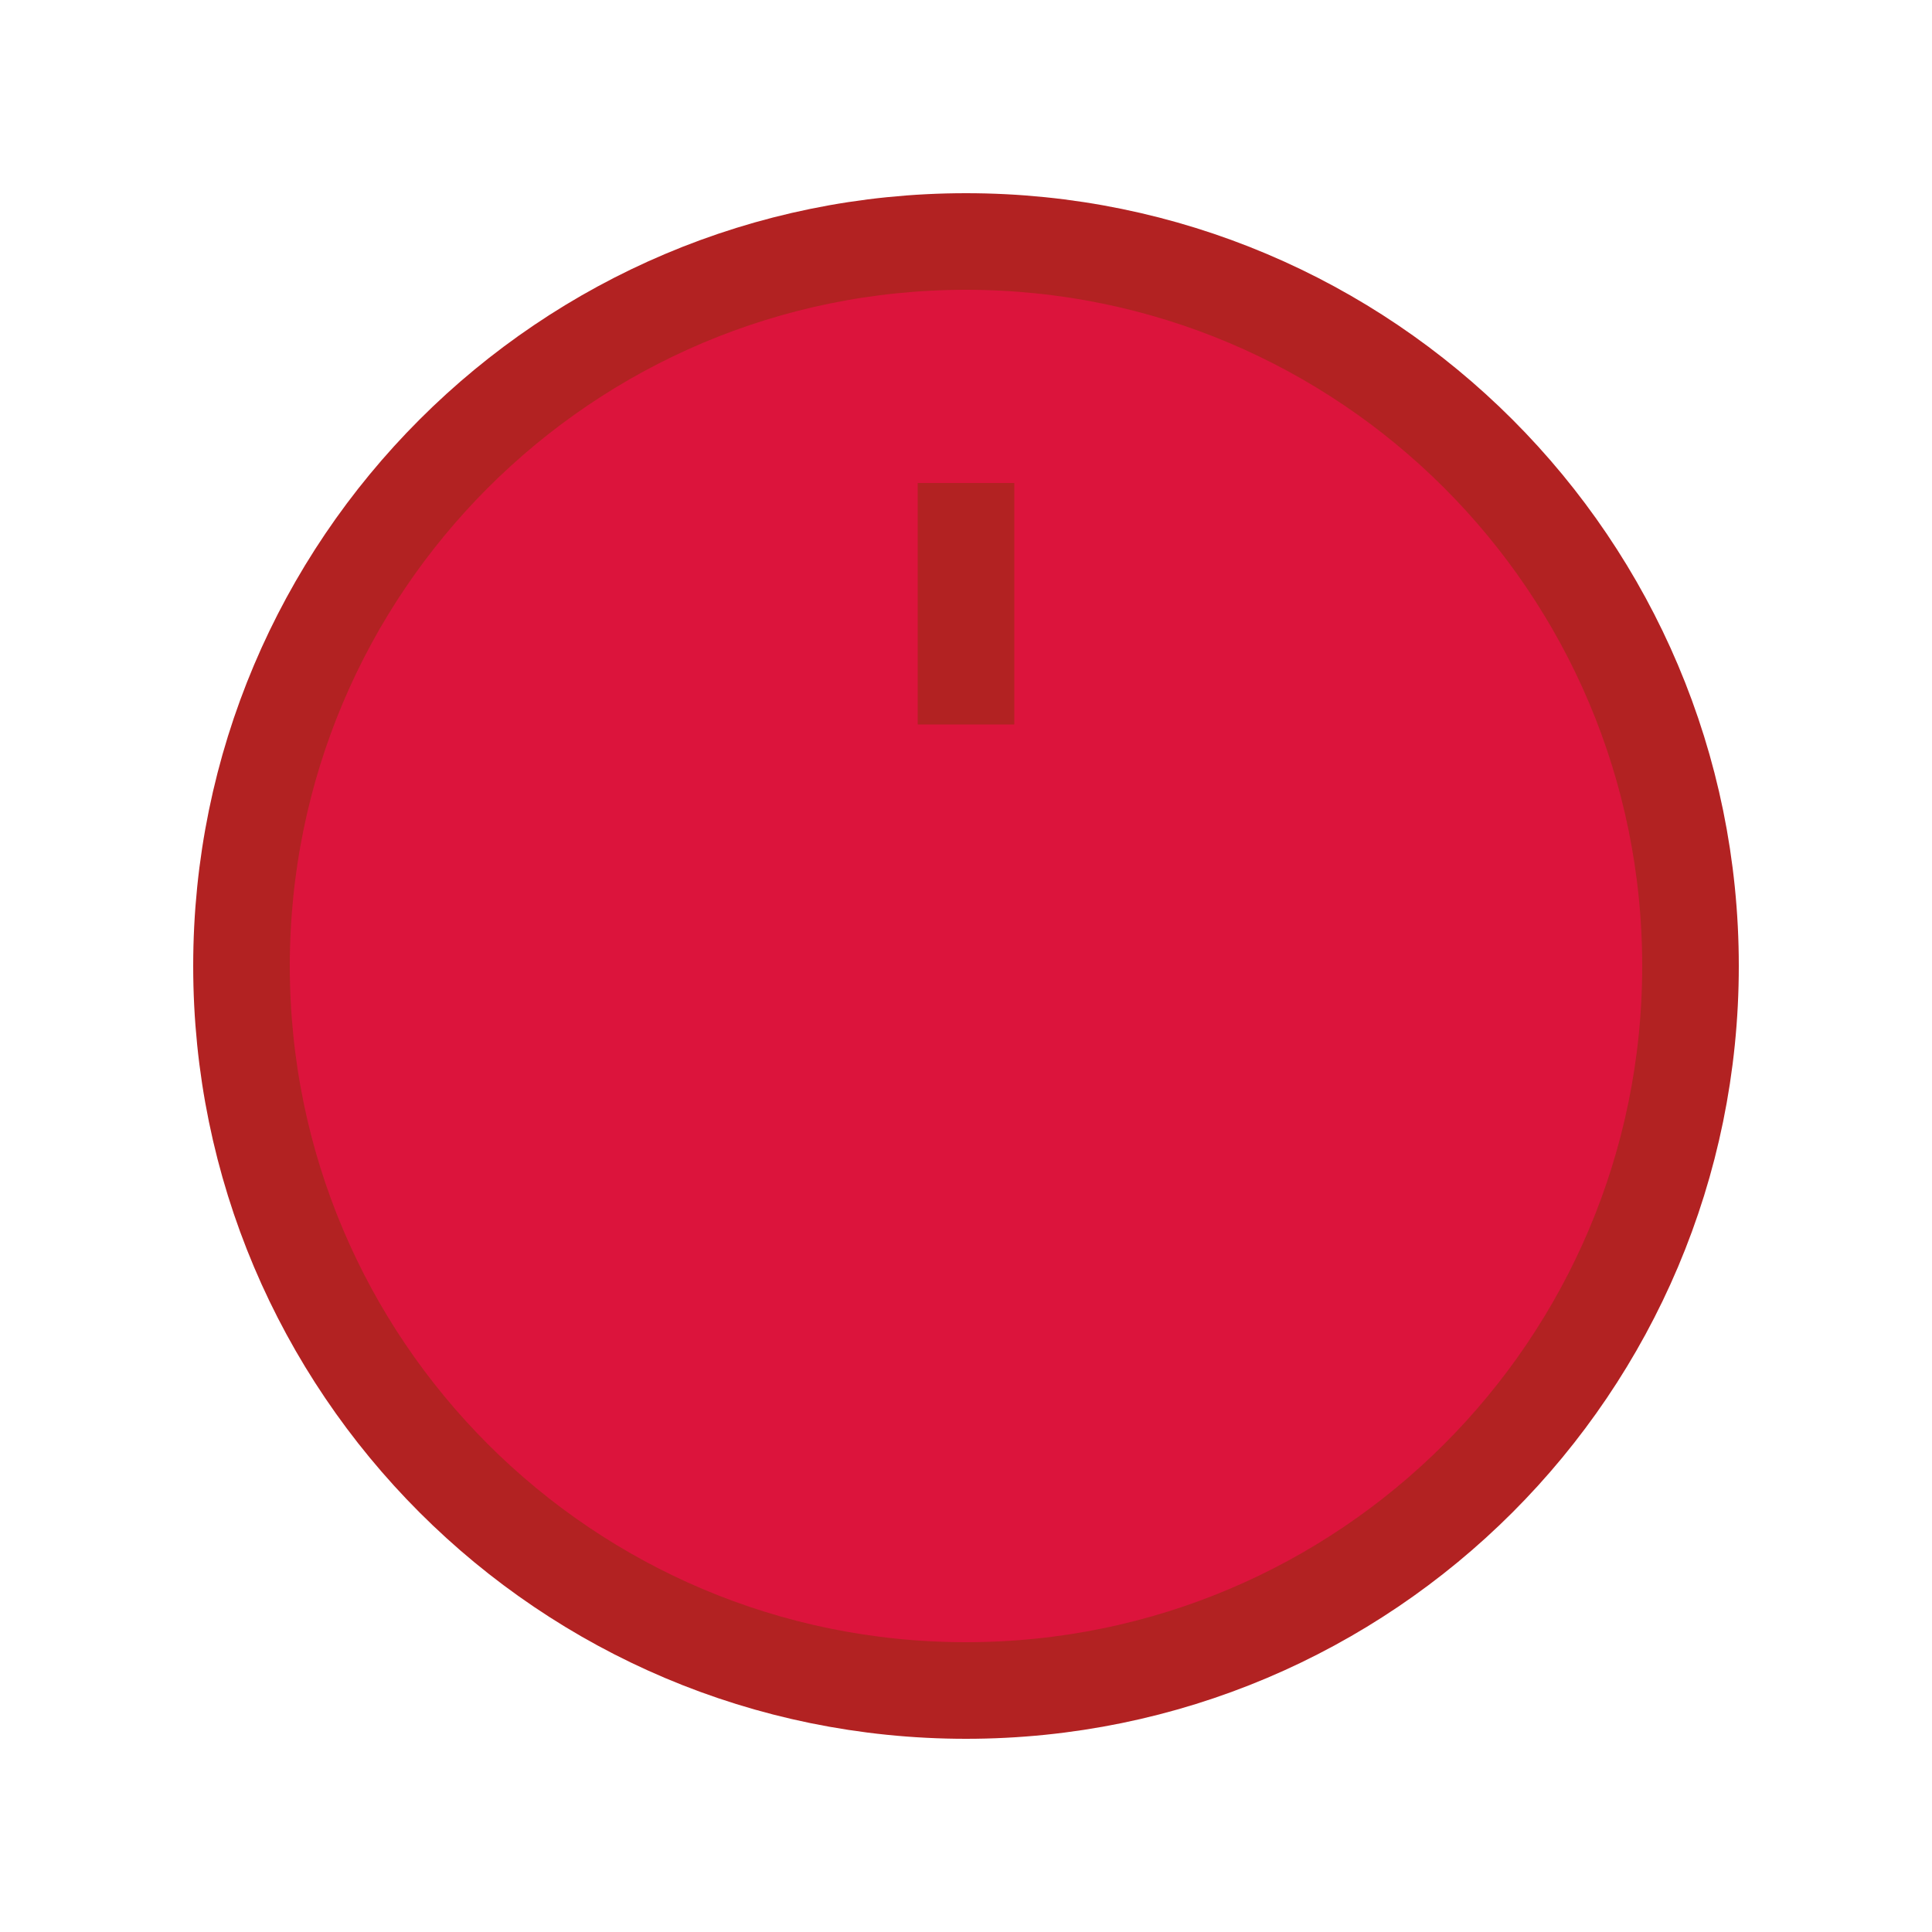
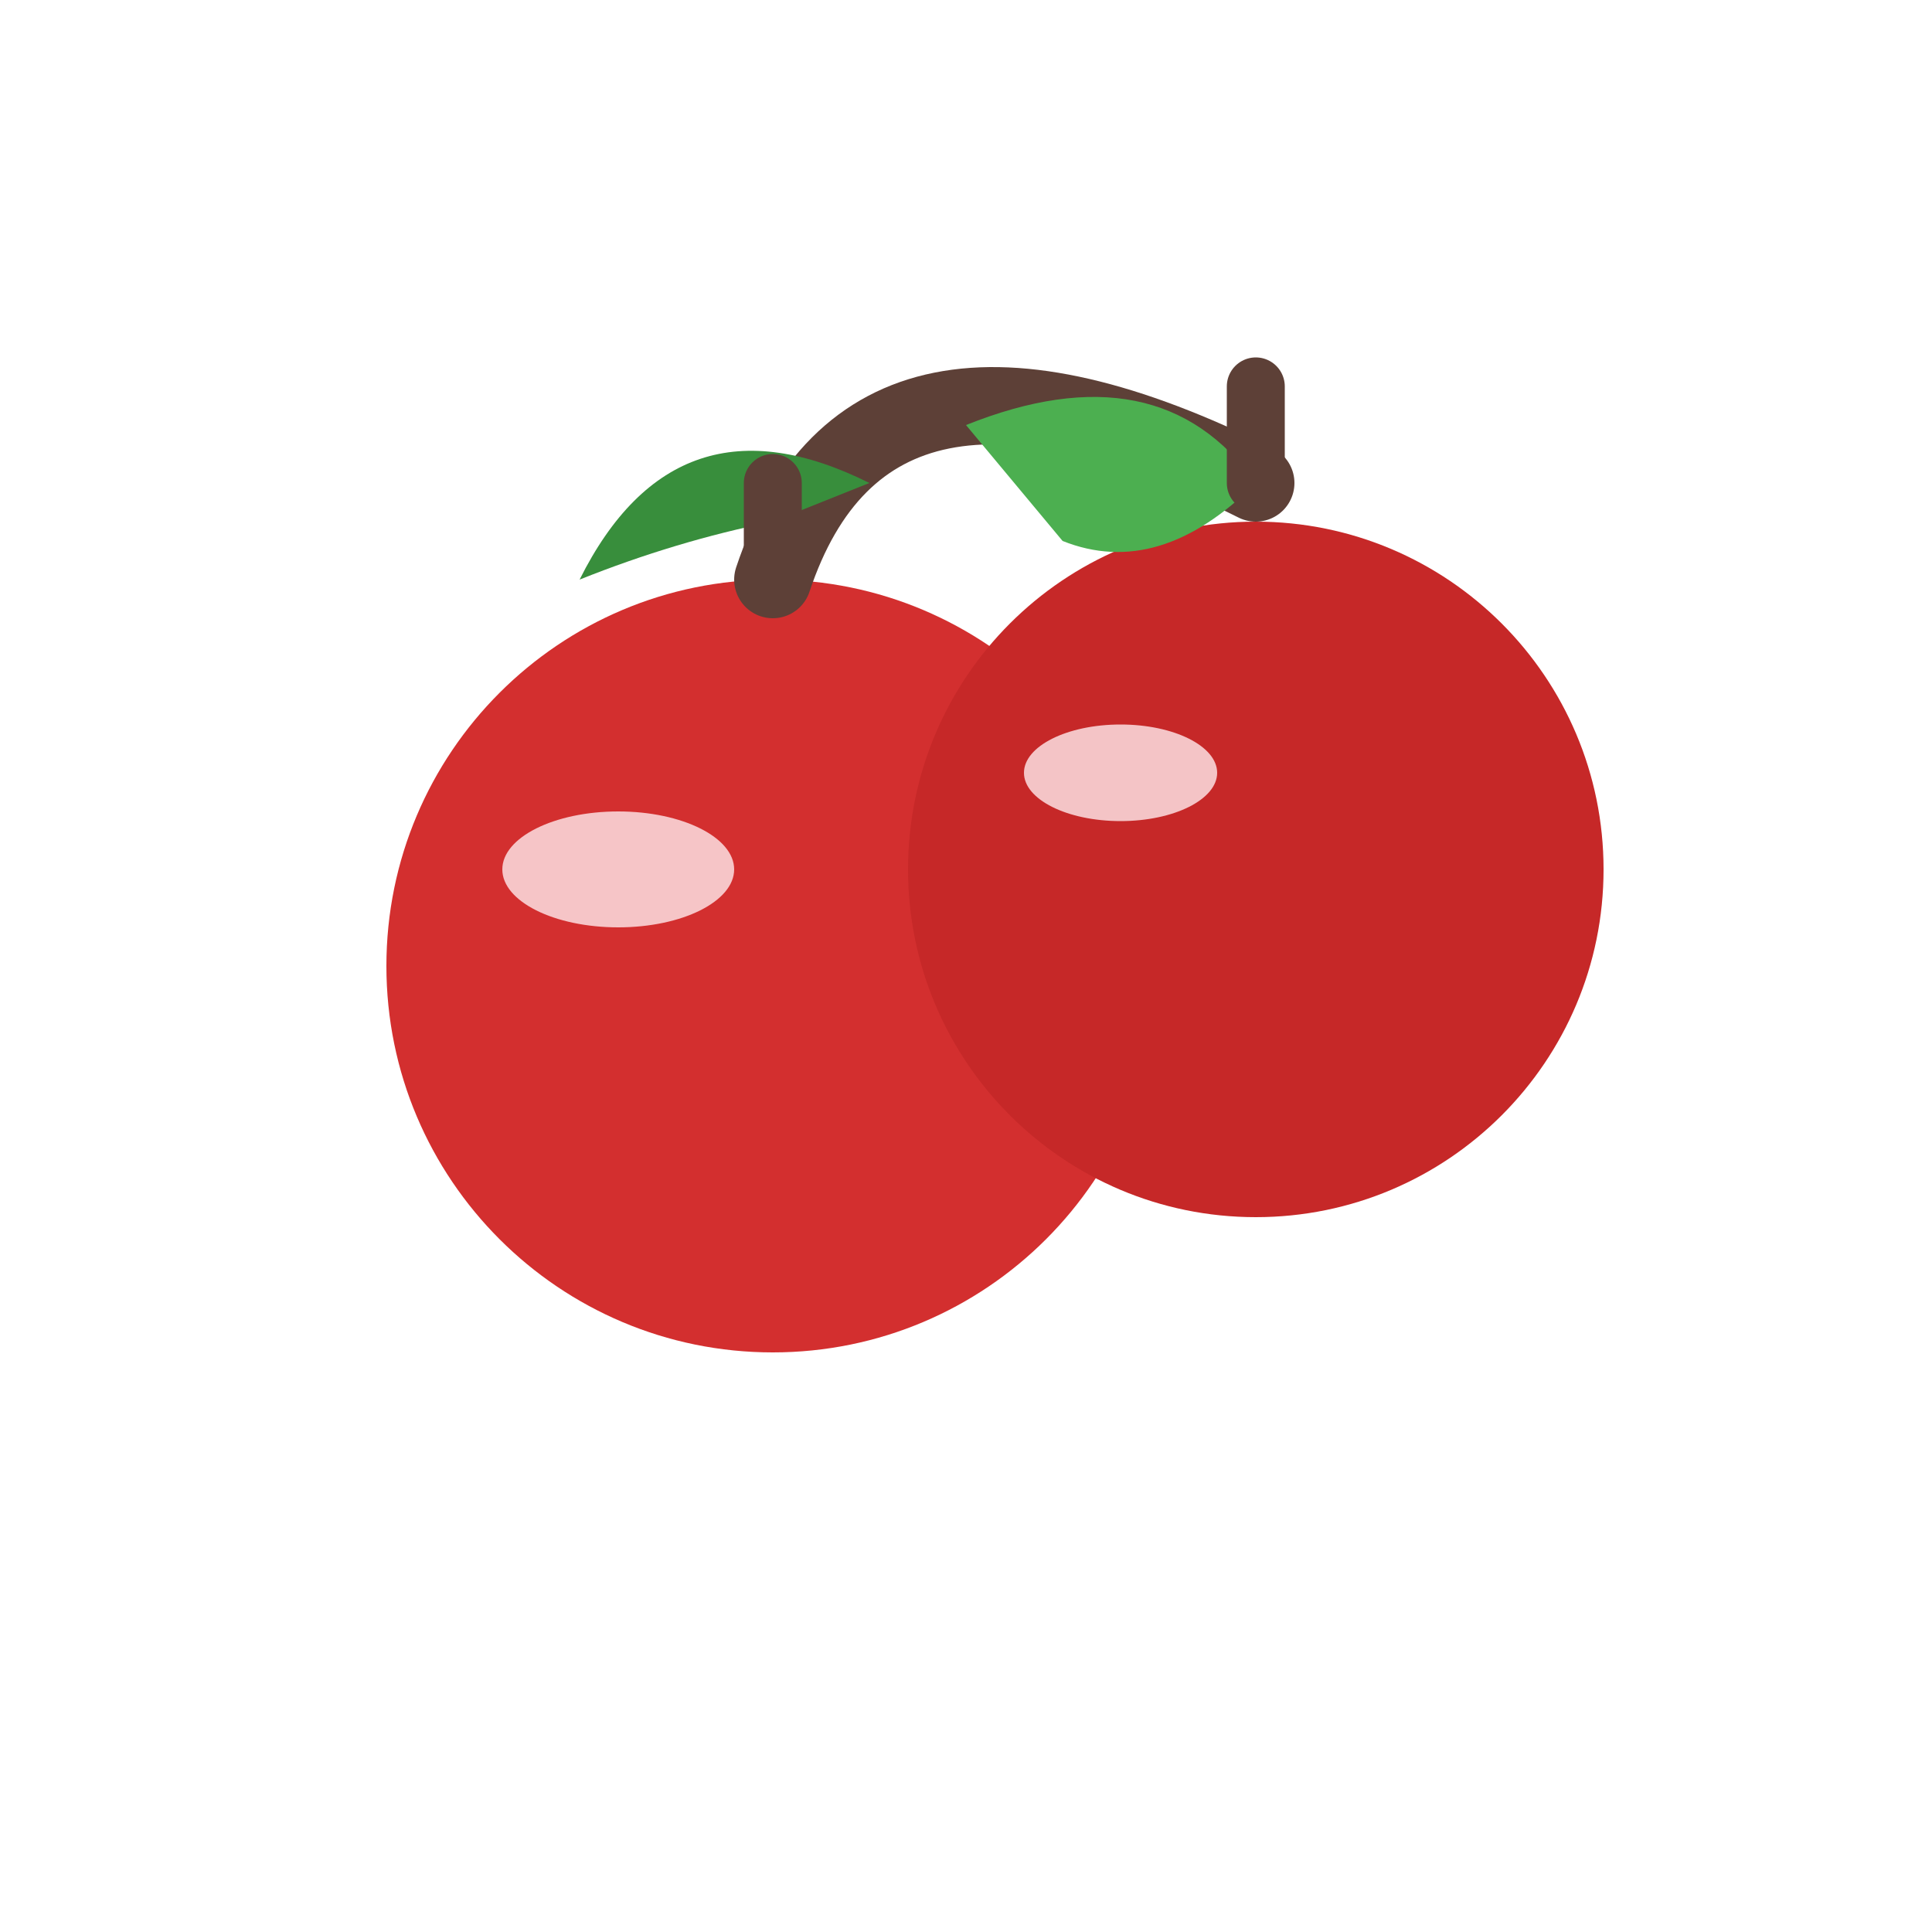
- <svg xmlns="http://www.w3.org/2000/svg" viewBox="0 0 40 40">
-   <circle cx="20" cy="20" r="15" fill="#DC143C" stroke="#B22222" stroke-width="2" />
-   <path d="M20 10 L20 15" stroke="#B22222" stroke-width="2" />
+ <svg xmlns="http://www.w3.org/2000/svg" width="100" height="100" viewBox="0 0 100 100">
+   <circle cx="40" cy="50" r="20" fill="#D32F2F" />
+   <circle cx="65" cy="45" r="18" fill="#C62828" />
+   <ellipse cx="32" cy="45" rx="6" ry="3" fill="#FFEBEE" opacity="0.8" />
+   <ellipse cx="58" cy="40" rx="5" ry="2.5" fill="#FFEBEE" opacity="0.8" />
+   <path d="M40,30 Q45,15 65,25" stroke="#5D4037" stroke-width="4" stroke-linecap="round" fill="none" />
+   <path d="M50,22 Q60,18 65,25 Q60,30 55,28 Z" fill="#4CAF50" />
+   <path d="M45,25 Q35,20 30,30 Q35,28 40,27 Z" fill="#388E3C" />
+   <path d="M40,30 L40,25" stroke="#5D4037" stroke-width="3" stroke-linecap="round" fill="none" />
+   <path d="M65,25 L65,20" stroke="#5D4037" stroke-width="3" stroke-linecap="round" fill="none" />
</svg>
